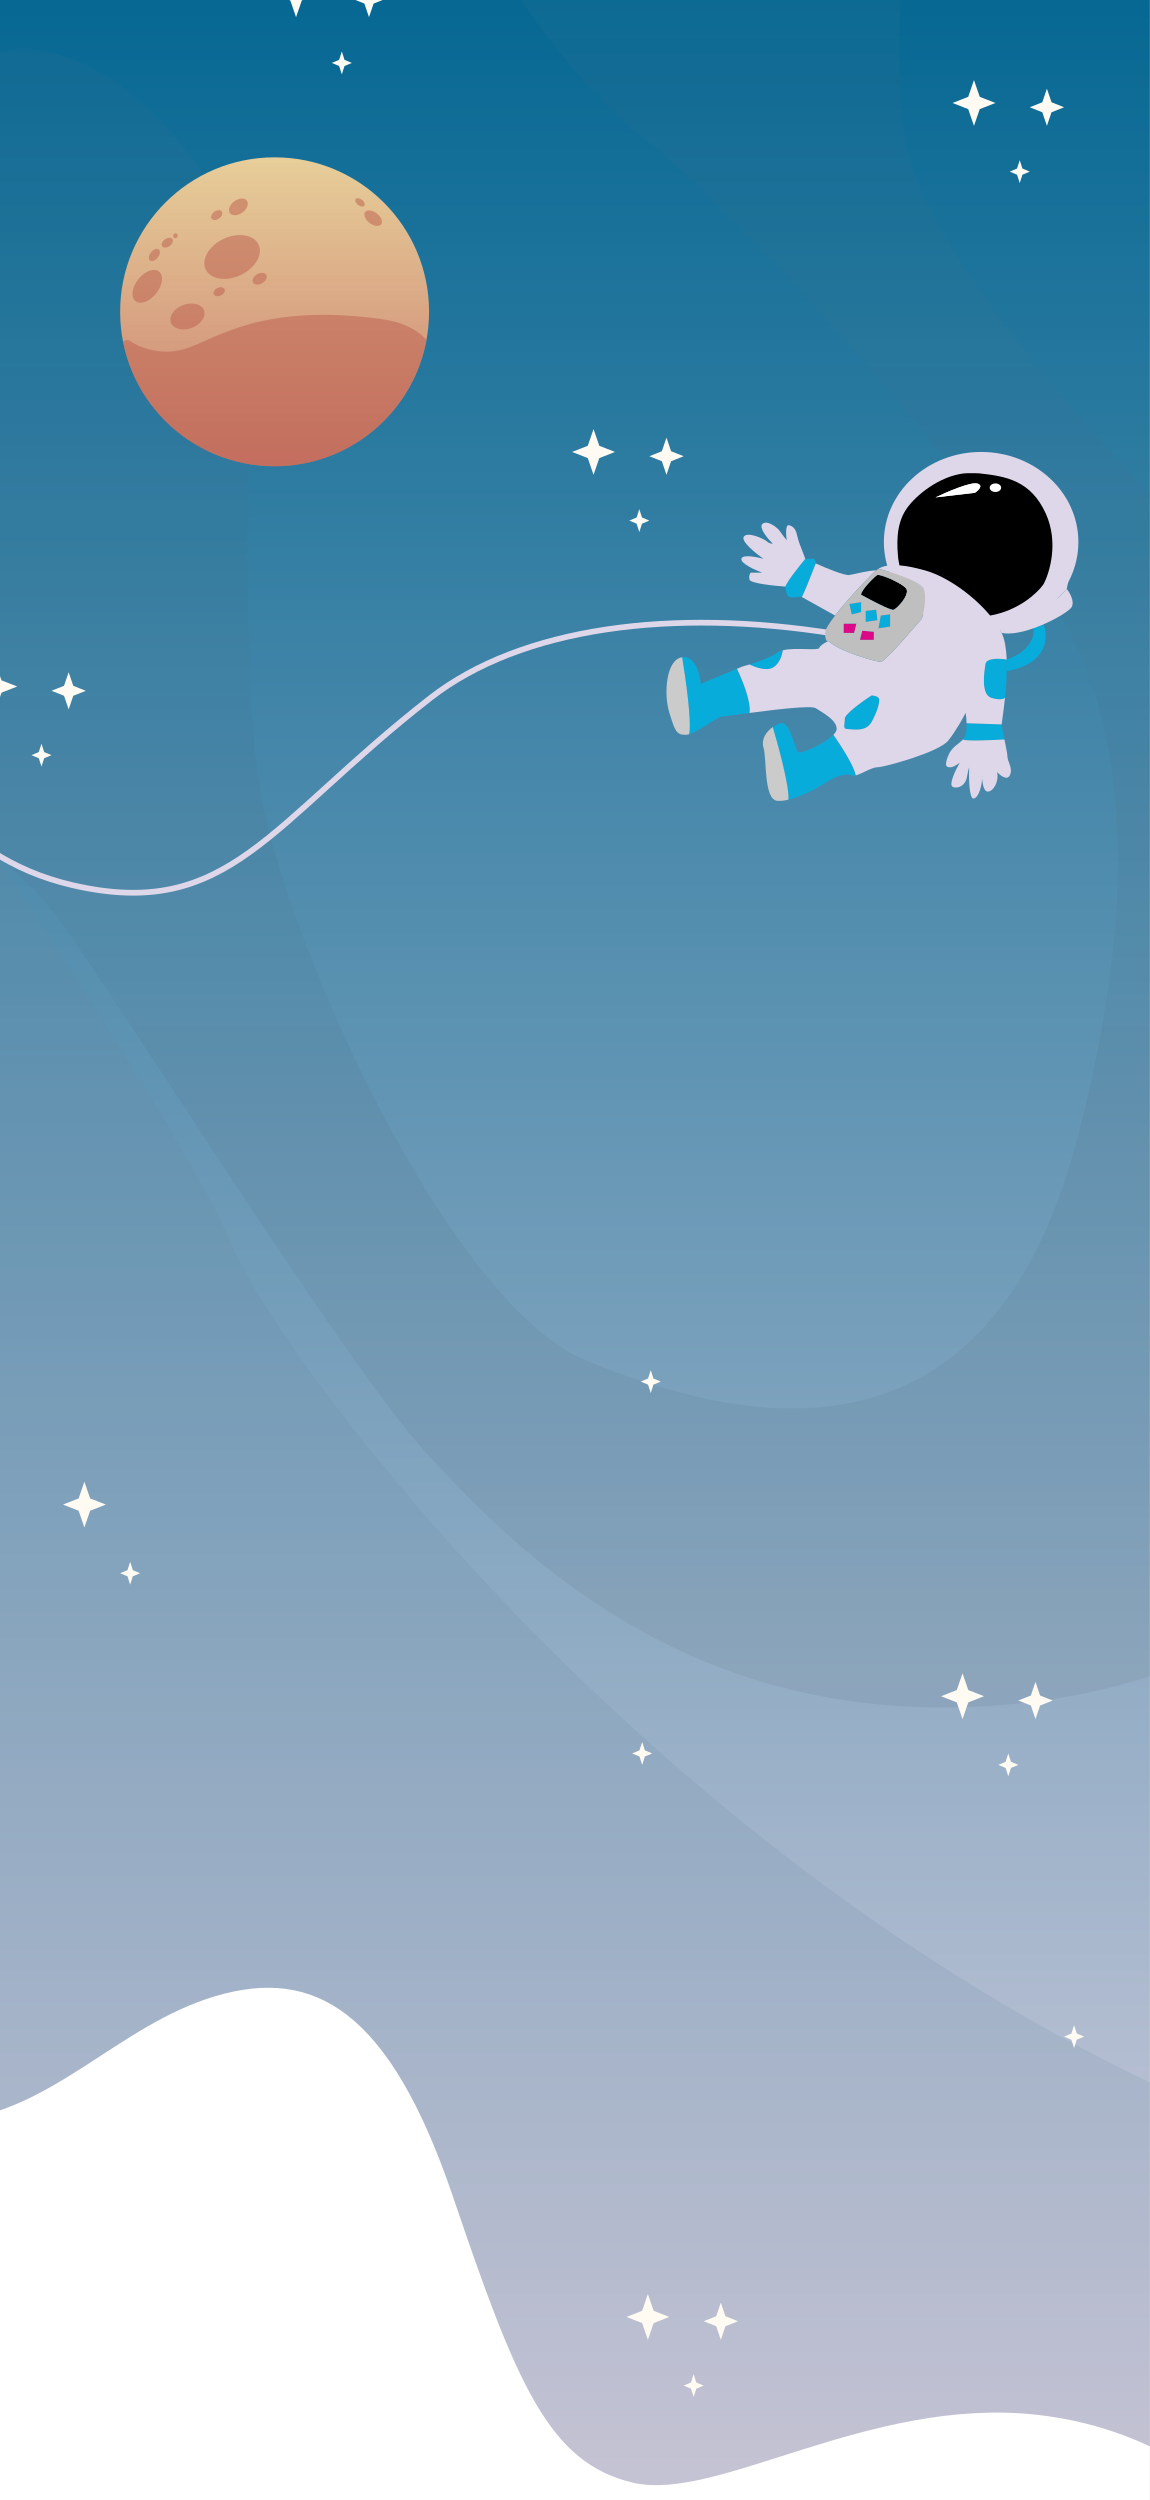
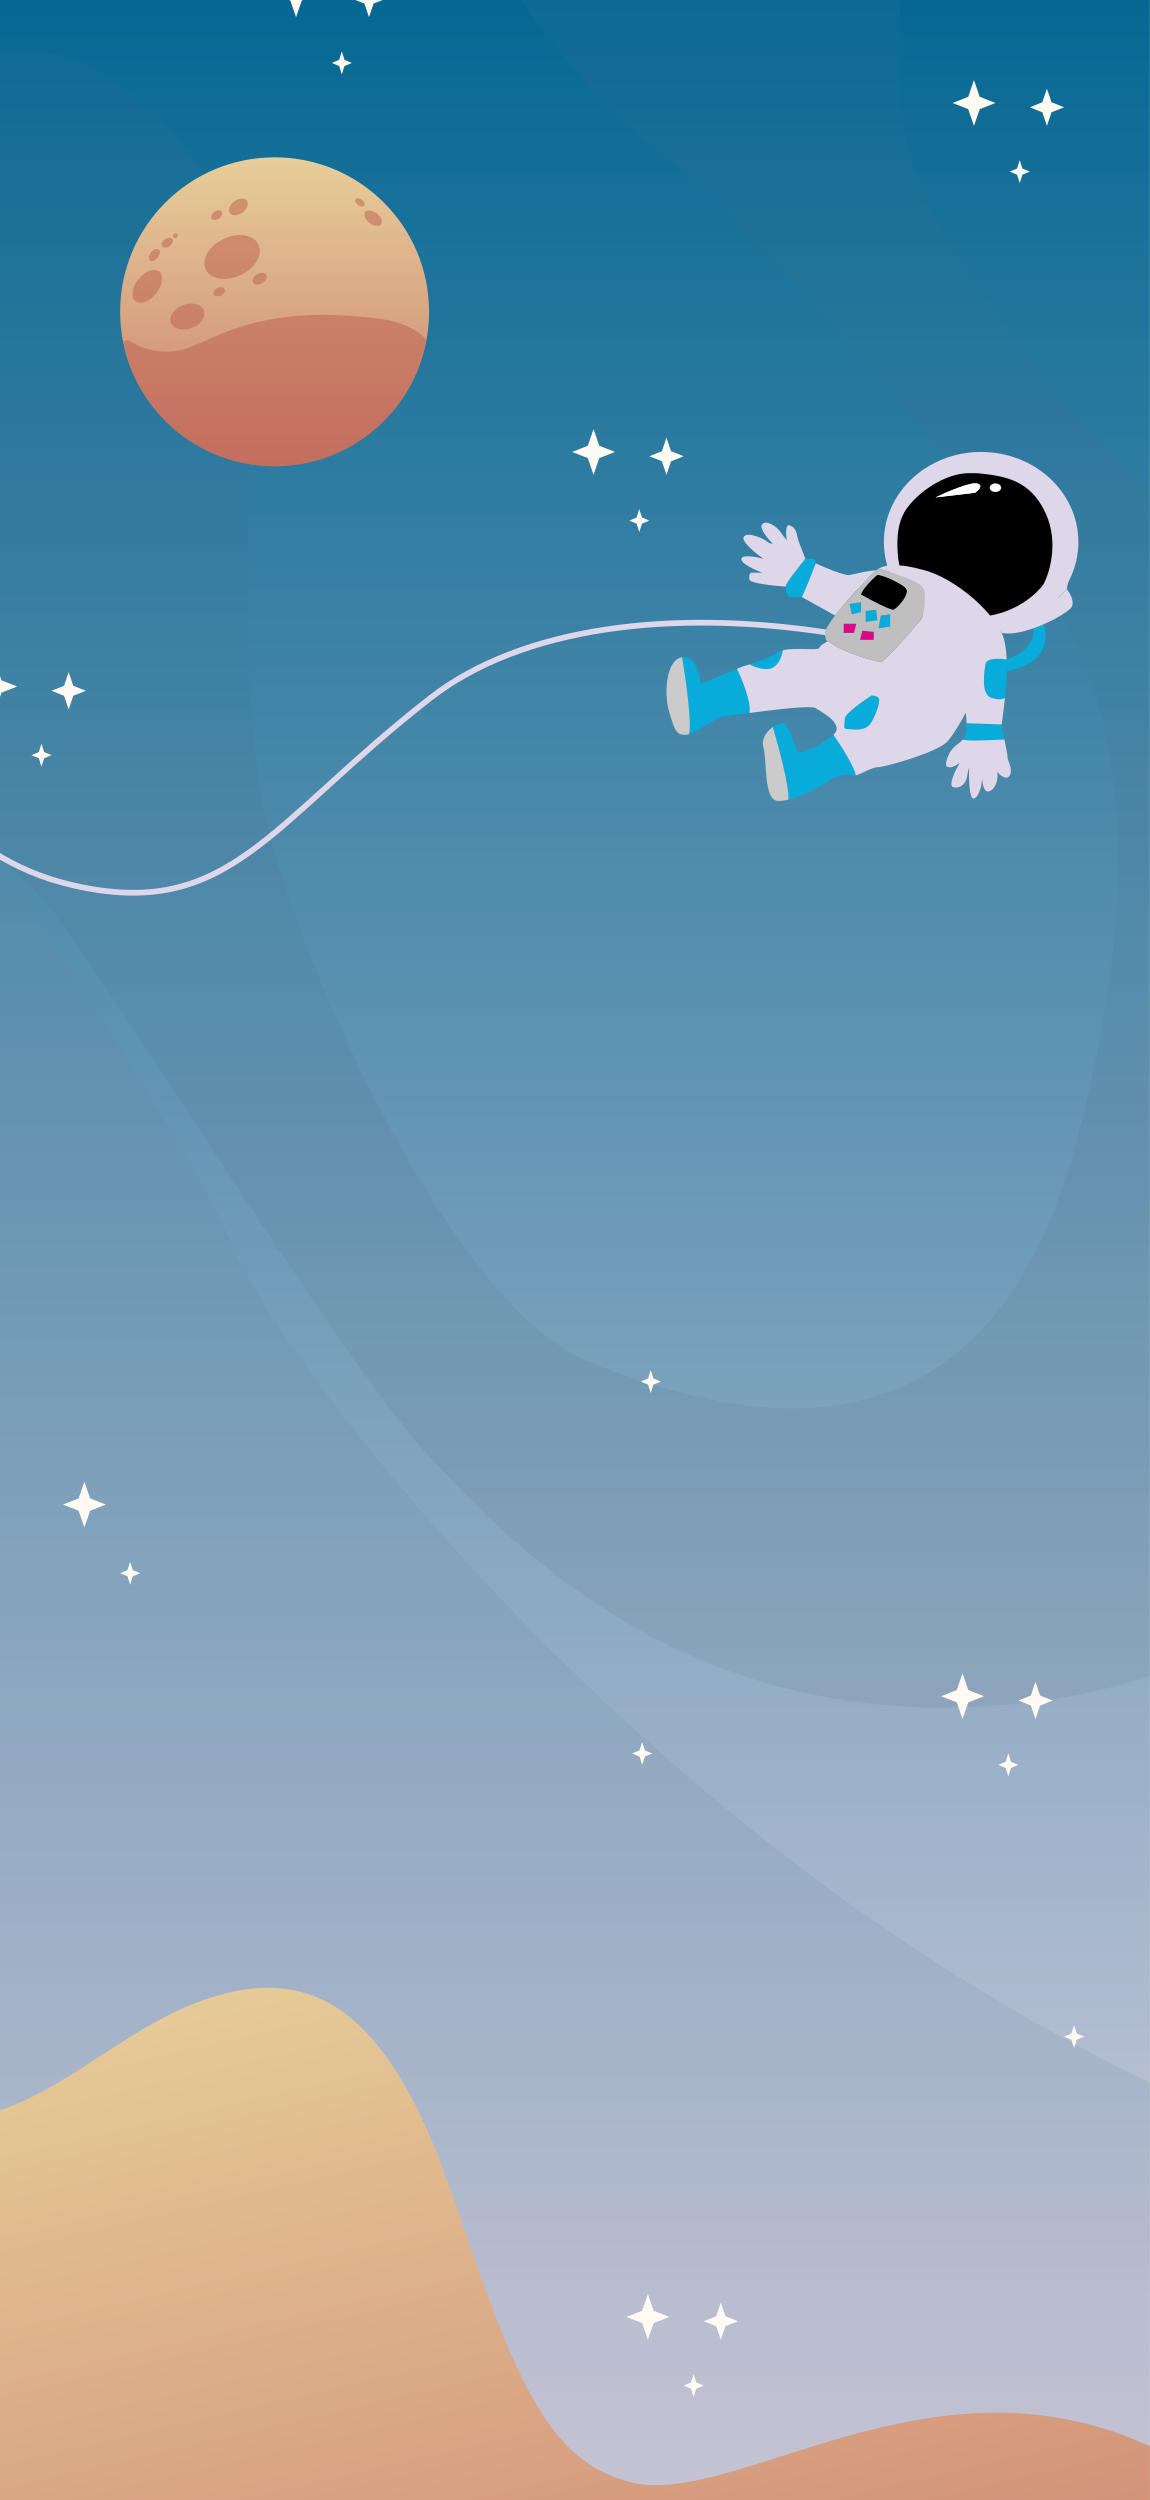
<svg xmlns="http://www.w3.org/2000/svg" width="402" height="874" viewBox="0 0 402 874" fill="none">
  <g clip-path="url(#clip0_4228_77)">
    <rect width="402" height="874" fill="url(#paint0_linear_4228_77)" />
    <path d="M-5.719 292.66C18.947 329.327 70.88 409.26 81.281 435.66C94.281 468.66 217.281 640.16 403.281 728.66C552.081 799.46 451.947 869.493 383.281 895.66C244.614 990.327 -44.419 1106.66 -91.219 814.66C-149.719 449.66 -99.719 317.16 -61.219 300.16C-30.419 286.56 -11.386 289.493 -5.719 292.66Z" fill="#6987A0" fill-opacity="0.16" />
-     <path d="M-65.086 712.222C-61.719 722.943 -47.68 743.843 -18.458 741.677C18.07 738.97 40.979 708.012 75.338 697.846C109.696 687.679 136.094 702.356 158.363 767.971C180.631 833.585 191.858 861.063 221.319 867.954C250.78 874.845 303.691 837.825 362.22 844.178C409.044 849.261 437.694 877.865 446.166 891.532C366.187 956.197 183.978 1069.27 94.968 1004.25C-16.294 922.967 -72.703 855.084 -68.161 792.551C-64.528 742.524 -64.597 718.154 -65.086 712.222Z" fill="white" />
-     <path d="M-22.5 29.408C-17 23.075 -0.2 12.308 23 19.908C52 29.408 86.5 69.908 87.5 109.408C88.5 148.908 83 226.408 91 276.408C99 326.408 156 455.908 205.5 475.908C255 495.908 344.5 520.408 376.5 398.408C408.5 276.408 379.5 225.908 361.5 199.908C343.5 173.908 266.5 80.908 227.5 50.408C188.5 19.908 150 -44.092 161.5 -60.592C173 -77.092 292 -128.092 307 -66.092C322 -4.092 308.5 20.408 318.5 56.908C328.5 93.408 392 165.908 430 199.908C468 233.908 493 241.908 496 334.408C499 426.908 590.5 465.408 530 507.408C469.5 549.408 425 596.908 329 596.908C233 596.908 177.5 538.908 148.5 507.408C119.5 475.908 28.5 328.908 15.5 314.908C5.1 303.708 -27.167 275.242 -42 262.408L-22.5 29.408Z" fill="url(#paint1_linear_4228_77)" fill-opacity="0.07" />
-     <circle cx="96" cy="109" r="54" fill="url(#paint2_linear_4228_77)" />
+     <path d="M-65.086 712.222C-61.719 722.943 -47.68 743.843 -18.458 741.677C18.07 738.97 40.979 708.012 75.338 697.846C109.696 687.679 136.094 702.356 158.363 767.971C180.631 833.585 191.858 861.063 221.319 867.954C250.78 874.845 303.691 837.825 362.22 844.178C409.044 849.261 437.694 877.865 446.166 891.532C366.187 956.197 183.978 1069.27 94.968 1004.25C-16.294 922.967 -72.703 855.084 -68.161 792.551C-64.528 742.524 -64.597 718.154 -65.086 712.222Z" fill="url(#paint1_linear_4228_77)" />
+     <path d="M-22.5 29.408C-17 23.075 -0.2 12.308 23 19.908C52 29.408 86.5 69.908 87.5 109.408C88.5 148.908 83 226.408 91 276.408C99 326.408 156 455.908 205.5 475.908C255 495.908 344.5 520.408 376.5 398.408C408.5 276.408 379.5 225.908 361.5 199.908C343.5 173.908 266.5 80.908 227.5 50.408C188.5 19.908 150 -44.092 161.5 -60.592C173 -77.092 292 -128.092 307 -66.092C322 -4.092 308.5 20.408 318.5 56.908C328.5 93.408 392 165.908 430 199.908C468 233.908 493 241.908 496 334.408C499 426.908 590.5 465.408 530 507.408C469.5 549.408 425 596.908 329 596.908C233 596.908 177.5 538.908 148.5 507.408C119.5 475.908 28.5 328.908 15.5 314.908C5.1 303.708 -27.167 275.242 -42 262.408L-22.5 29.408Z" fill="url(#paint2_linear_4228_77)" fill-opacity="0.07" />
+     <circle cx="96" cy="109" r="54" fill="url(#paint3_linear_4228_77)" />
    <path d="M64.847 121.917C75.807 118.427 91.208 105.901 132.876 111.474C140.712 112.522 145.9 115.183 149.102 118.851C144.471 143.97 122.459 163 96 163C69.735 163 47.85 144.248 43.001 119.402C43.817 118.774 44.662 118.803 45.197 119.028C48.094 121.154 56.078 124.709 64.847 121.917ZM64.463 106.503C67.71 105.487 70.818 106.519 71.406 108.808C71.994 111.097 69.839 113.778 66.592 114.794C63.345 115.81 60.235 114.778 59.648 112.488C59.06 110.199 61.216 107.519 64.463 106.503ZM49.133 96.748C51.675 94.178 54.784 93.596 56.076 95.449C57.368 97.302 56.355 100.887 53.813 103.457C51.272 106.027 48.164 106.608 46.871 104.756C45.579 102.903 46.591 99.318 49.133 96.748ZM76.214 100.611C77.29 100.192 78.353 100.47 78.587 101.231C78.82 101.993 78.136 102.951 77.06 103.37C75.983 103.789 74.921 103.512 74.688 102.75C74.454 101.988 75.138 101.031 76.214 100.611ZM90.158 95.738C91.485 95.111 92.836 95.368 93.176 96.311C93.515 97.253 92.714 98.525 91.388 99.152C90.061 99.779 88.71 99.524 88.37 98.581C88.031 97.638 88.831 96.365 90.158 95.738ZM79.083 83.118C84.326 81.076 89.499 82.429 90.637 86.14C91.774 89.85 88.445 94.513 83.201 96.555C77.958 98.597 72.786 97.244 71.648 93.533C70.511 89.823 73.84 85.16 79.083 83.118ZM53.1 87.885C54.049 86.925 55.21 86.707 55.692 87.399C56.175 88.091 55.797 89.431 54.848 90.391C53.898 91.35 52.737 91.568 52.254 90.876C51.771 90.184 52.15 88.845 53.1 87.885ZM57.905 83.51C58.934 82.902 60.028 83.006 60.349 83.741C60.669 84.477 60.093 85.565 59.065 86.173C58.036 86.78 56.942 86.676 56.622 85.941C56.302 85.206 56.876 84.117 57.905 83.51ZM60.988 81.652C61.388 81.416 61.862 81.569 62.047 81.993C62.232 82.418 62.057 82.954 61.657 83.189C61.258 83.425 60.784 83.272 60.6 82.848C60.415 82.423 60.589 81.888 60.988 81.652ZM127.456 74.456C127.868 73.344 129.54 73.253 131.191 74.252C132.842 75.251 133.847 76.963 133.435 78.075C133.022 79.187 131.349 79.279 129.698 78.279C128.047 77.28 127.044 75.568 127.456 74.456ZM75.177 73.877C76.206 73.27 77.3 73.373 77.62 74.108C77.94 74.844 77.365 75.933 76.336 76.54C75.307 77.147 74.214 77.043 73.894 76.309C73.573 75.573 74.148 74.484 75.177 73.877ZM82.369 70.086C84.105 69.061 85.949 69.236 86.489 70.477C87.029 71.717 86.06 73.553 84.324 74.577C82.588 75.602 80.743 75.427 80.203 74.186C79.663 72.946 80.633 71.11 82.369 70.086ZM124.228 69.768C124.451 69.165 125.358 69.115 126.253 69.657C127.148 70.199 127.692 71.127 127.469 71.731C127.245 72.333 126.338 72.383 125.443 71.841C124.548 71.299 124.004 70.371 124.228 69.768Z" fill="#BC5F4E" fill-opacity="0.5" />
    <path d="M29.5 518L31.515 523.85L37 526L31.515 528.15L29.5 534L27.485 528.15L22 526L27.485 523.85L29.5 518Z" fill="#FFFBF3" />
    <path d="M45.5 546L46.441 548.925L49 550L46.441 551.075L45.5 554L44.559 551.075L42 550L44.559 548.925L45.5 546Z" fill="#FFFBF3" />
    <path d="M340.5 28L342.515 33.85L348 36L342.515 38.15L340.5 44L338.485 38.15L333 36L338.485 33.85L340.5 28Z" fill="#FFFBF3" />
    <path d="M366 31L367.612 35.753L372 37.5L367.612 39.247L366 44L364.388 39.247L360 37.5L364.388 35.753L366 31Z" fill="#FFFBF3" />
    <path d="M356.5 56L357.44 58.925L360 60L357.44 61.075L356.5 64L355.56 61.075L353 60L355.56 58.925L356.5 56Z" fill="#FFFBF3" />
    <path d="M103.5 -10L105.515 -4.15L111 -2L105.515 0.15L103.5 6L101.485 0.15L96 -2L101.485 -4.15L103.5 -10Z" fill="#FFFBF3" />
    <path d="M129 -7L130.612 -2.247L135 -0.5L130.612 1.247L129 6L127.388 1.247L123 -0.5L127.388 -2.247L129 -7Z" fill="#FFFBF3" />
    <path d="M119.5 18L120.44 20.925L123 22L120.44 23.075L119.5 26L118.56 23.075L116 22L118.56 20.925L119.5 18Z" fill="#FFFBF3" />
    <path d="M336.5 585L338.515 590.85L344 593L338.515 595.15L336.5 601L334.485 595.15L329 593L334.485 590.85L336.5 585Z" fill="#FFFBF3" />
    <path d="M362 588L363.612 592.753L368 594.5L363.612 596.247L362 601L360.388 596.247L356 594.5L360.388 592.753L362 588Z" fill="#FFFBF3" />
    <path d="M352.5 613L353.44 615.925L356 617L353.44 618.075L352.5 621L351.56 618.075L349 617L351.56 615.925L352.5 613Z" fill="#FFFBF3" />
    <path d="M227.5 479L228.44 481.925L231 483L228.44 484.075L227.5 487L226.56 484.075L224 483L226.56 481.925L227.5 479Z" fill="#FFFBF3" />
    <path d="M224.5 609L225.44 611.925L228 613L225.44 614.075L224.5 617L223.56 614.075L221 613L223.56 611.925L224.5 609Z" fill="#FFFBF3" />
    <path d="M375.5 708L376.44 710.925L379 712L376.44 713.075L375.5 716L374.56 713.075L372 712L374.56 710.925L375.5 708Z" fill="#FFFBF3" />
    <path d="M-1.5 232L0.515 237.85L6 240L0.515 242.15L-1.5 248L-3.515 242.15L-9 240L-3.515 237.85L-1.5 232Z" fill="#FFFBF3" />
    <path d="M24 235L25.612 239.753L30 241.5L25.612 243.247L24 248L22.388 243.247L18 241.5L22.388 239.753L24 235Z" fill="#FFFBF3" />
    <path d="M14.5 260L15.441 262.925L18 264L15.441 265.075L14.5 268L13.559 265.075L11 264L13.559 262.925L14.5 260Z" fill="#FFFBF3" />
    <path d="M207.5 150L209.515 155.85L215 158L209.515 160.15L207.5 166L205.485 160.15L200 158L205.485 155.85L207.5 150Z" fill="#FFFBF3" />
    <path d="M233 153L234.612 157.753L239 159.5L234.612 161.247L233 166L231.388 161.247L227 159.5L231.388 157.753L233 153Z" fill="#FFFBF3" />
    <path d="M223.5 178L224.44 180.925L227 182L224.44 183.075L223.5 186L222.56 183.075L220 182L222.56 180.925L223.5 178Z" fill="#FFFBF3" />
    <path d="M226.5 802L228.515 807.85L234 810L228.515 812.15L226.5 818L224.485 812.15L219 810L224.485 807.85L226.5 802Z" fill="#FFFBF3" />
    <path d="M252 805L253.612 809.753L258 811.5L253.612 813.247L252 818L250.388 813.247L246 811.5L250.388 809.753L252 805Z" fill="#FFFBF3" />
    <path d="M242.5 830L243.44 832.925L246 834L243.44 835.075L242.5 838L241.56 835.075L239 834L241.56 832.925L242.5 830Z" fill="#FFFBF3" />
    <path d="M-38 247.494C-35 263.994 -18.1 299.494 25.5 309.494C80 321.994 94 288 150.5 243.994C182.261 219.256 235 212.494 291.5 221.494" stroke="#DED7E9" stroke-width="2" />
    <ellipse cx="343" cy="189.5" rx="34" ry="31.5" fill="#DED7E9" />
    <path d="M279.097 262.97C277.878 262.16 276.254 252.038 273.004 252.848C272.075 253.08 271.08 253.543 270.161 254.18C272.17 260.889 276.073 275.359 275.612 279.569C280.315 278.443 286.028 275.369 288.846 273.496C292.501 271.067 296.157 270.257 297.782 271.067C298.12 271.236 298.599 271.211 299.167 271.067C298.65 267.828 293.75 260.271 291.364 256.897C288.309 260.013 280.086 263.627 279.097 262.97Z" fill="#08ACDB" />
    <path d="M244.977 239.083C244.706 235.709 243.027 229.123 238.478 229.771C239.696 237.049 241.889 252.619 240.914 256.68C244.572 255.552 250.886 250.419 252.694 250.419C253.399 250.419 257.23 249.883 262.037 249.251C262.687 245.401 259.383 237.359 257.65 233.82L244.977 239.083Z" fill="#08ACDB" />
    <path d="M304.687 243.131C301.573 245.156 295.345 249.609 295.345 251.229C295.345 253.253 294.532 254.872 296.157 254.872C297.782 254.872 302.656 256.087 304.687 252.443C306.718 248.799 307.937 244.751 307.124 243.941C306.475 243.293 305.229 243.131 304.687 243.131Z" fill="#08ACDB" />
    <path d="M271.785 228.152C269.763 229.663 265.315 231.273 262.037 232.295C263.797 233.208 267.886 234.71 270.161 233.415C273.004 231.795 273.529 228.151 273.673 227.342C272.914 227.531 272.266 227.793 271.785 228.152Z" fill="#08ACDB" />
    <path d="M351.939 230.58C349.593 230.176 344.819 229.933 344.494 232.2C344.088 235.034 342.87 242.726 346.525 243.941C349.45 244.913 350.96 244.346 351.349 243.941C351.648 241.074 351.904 237.829 351.97 234.629C351.998 233.26 351.992 231.9 351.939 230.58Z" fill="#08ACDB" />
    <path d="M337.936 252.848C337.98 254.273 337.911 255.774 337.589 256.897C337.406 257.537 337.077 258.054 336.659 258.516C337.215 259.164 346.548 258.786 351.145 258.516L351.088 258.237C350.619 255.95 350.181 253.817 350.181 253.253L337.936 252.848Z" fill="#08ACDB" />
    <path d="M361.299 219.649C361.743 222.078 360.494 227.665 351.939 230.58C351.992 231.9 351.998 233.26 351.97 234.629C366.399 232.038 366.538 222.642 364.804 218.267C363.667 218.762 362.488 219.231 361.299 219.649Z" fill="#08ACDB" />
    <path d="M275.441 208.313C276.254 209.528 279.503 208.313 280.315 208.718C280.965 207.747 283.836 200.486 285.19 196.977C285.19 196.437 285.027 195.357 284.377 195.357H281.534C279.196 198.192 274.542 204.103 274.629 205.074C274.629 205.749 274.791 207.341 275.441 208.313Z" fill="#08ACDB" />
    <path d="M296.97 211.147L301.031 210.533V213.981L297.782 214.791L296.97 211.147Z" fill="#08ACDB" />
    <path d="M302.656 213.576V217.41L306.718 216.815L306.312 213.171L302.656 213.576Z" fill="#08ACDB" />
    <path d="M307.937 215.196L311.186 214.791V219.054L307.124 219.649L307.937 215.196Z" fill="#08ACDB" />
    <path fill-rule="evenodd" clip-rule="evenodd" d="M285.19 247.585C287.627 249.204 292.501 251.634 292.501 254.872C292.501 255.481 292.071 256.176 291.364 256.897C293.75 260.271 298.65 267.828 299.167 271.067C301.329 270.518 304.788 268.233 306.718 268.233C309.155 268.233 328.247 262.97 331.496 258.921C334.096 255.682 336.641 251.094 337.589 249.204C337.726 250.022 337.89 251.396 337.936 252.848L350.181 253.253C350.181 252.768 350.829 248.924 351.349 243.941C350.96 244.346 349.45 244.913 346.525 243.941C342.87 242.726 344.088 235.034 344.494 232.2C344.819 229.933 349.593 230.176 351.939 230.58C351.792 226.924 351.288 223.585 350.181 221.269C349.927 220.736 349.639 220.195 349.32 219.649C348.468 218.189 347.396 216.69 346.155 215.196C340.453 208.329 331.19 201.588 323.372 199.406C319.712 198.384 316.79 197.836 314.436 197.648C313.206 197.549 312.131 197.549 311.186 197.631C309.435 197.782 308.133 198.216 307.124 198.827C311.999 200.1 321.991 203.293 322.966 205.884C324.185 209.123 322.56 216.005 322.154 216.41C321.747 216.815 309.562 231.39 307.937 231.39C306.312 231.39 293.314 227.747 289.658 224.103C289.606 224.138 289.547 224.165 289.484 224.179C288.487 224.629 286.715 225.616 286.408 226.532C286.062 227.567 278.046 226.25 273.673 227.342C273.529 228.151 273.004 231.795 270.161 233.415C267.886 234.71 263.797 233.208 262.037 232.295C261.101 232.586 260.261 232.83 259.599 233.01L257.65 233.82C259.383 237.359 262.687 245.401 262.037 249.251C271.088 248.06 283.598 246.527 285.19 247.585ZM295.345 251.229C295.345 249.609 301.573 245.156 304.687 243.131C305.229 243.131 306.475 243.293 307.124 243.941C307.937 244.751 306.718 248.799 304.687 252.443C302.656 256.087 297.782 254.872 296.157 254.872C294.532 254.872 295.345 253.253 295.345 251.229Z" fill="#DED7E9" />
    <path d="M331.496 264.184C329.871 268.233 331.09 268.233 332.309 268.233C333.283 268.233 334.881 267.153 335.558 266.614C334.069 269.178 331.496 274.468 333.121 275.116C335.152 275.926 337.589 274.306 337.995 271.877C338.32 269.934 338.672 268.638 338.808 268.233C338.672 272.012 338.808 279.488 340.432 279.164C342.102 278.832 343.222 274.943 343.343 272.22C343.295 271.646 343.276 271.106 343.276 270.662C343.348 271.095 343.369 271.63 343.343 272.22C343.512 274.266 344.038 276.735 345.307 276.735C347.338 276.735 349.369 273.091 348.556 269.853C349.64 271.067 352.05 273.01 353.025 271.067C354.243 268.638 352.212 266.209 352.212 264.589C352.212 263.752 351.669 261.075 351.145 258.516C346.548 258.786 337.215 259.164 336.659 258.516C335.228 260.1 332.754 261.051 331.496 264.184Z" fill="#DED7E9" />
    <path d="M291.936 215.196C296.641 209.069 304.618 200.813 306.312 199.406C303.875 199.406 299 200.62 296.97 201.025C295.345 201.349 288.439 198.461 285.19 196.977C283.836 200.486 280.965 207.747 280.315 208.718C280.965 209.042 288.333 213.171 291.936 215.196Z" fill="#DED7E9" />
    <path d="M262.037 202.645C262.362 203.941 270.567 204.804 274.629 205.074C274.542 204.103 279.196 198.192 281.534 195.357L280.315 192.118C279.909 191.174 279.016 188.88 278.691 187.26C278.285 185.235 277.472 184.021 275.847 183.616C274.547 183.292 274.764 186.99 275.035 188.879C274.493 188.205 273.248 186.612 272.598 185.641C271.785 184.426 268.13 181.592 266.505 183.211C265.205 184.507 268.4 188.34 270.161 190.094C269.754 190.094 268.78 189.932 268.13 189.285C267.317 188.475 261.224 185.641 260.006 187.665C259.031 189.285 264.203 193.468 266.911 195.357C264.474 194.683 259.518 193.738 259.193 195.357C258.868 196.977 263.932 199.271 266.505 200.216H262.443C262.172 200.486 261.712 201.349 262.037 202.645Z" fill="#DED7E9" />
    <path fill-rule="evenodd" clip-rule="evenodd" d="M314.436 197.648C313.206 197.549 312.131 197.549 311.186 197.631C310.509 192.824 309.562 182.32 311.186 178.758C313.217 174.304 331.496 150.012 358.305 162.563C365.752 165.937 379.102 179.324 372.928 205.884C370.458 208.988 362.279 216.086 349.32 219.649C348.468 218.189 347.396 216.69 346.155 215.196C356.258 213.425 362.797 207.17 364.804 204.264C366.971 200.216 370.166 189.608 365.617 179.567C360.375 168 351.755 166.51 342.5 165.5C341.602 165.402 337.894 165.395 337 165.5C328.5 166.5 320.274 172.971 316.873 177.948C313 183.616 313.624 191.039 314.03 195.357L314.436 197.648Z" fill="#DED7E9" />
    <path fill-rule="evenodd" clip-rule="evenodd" d="M316.873 177.948C313 183.616 313.624 191.039 314.03 195.357L314.436 197.648C316.79 197.836 319.712 198.384 323.372 199.406C331.19 201.588 340.453 208.329 346.155 215.196C356.258 213.425 362.797 207.17 364.804 204.264C366.971 200.216 370.166 189.608 365.617 179.567C360.375 168 351.755 166.51 342.5 165.5C341.602 165.402 337.894 165.395 337 165.5C328.5 166.5 320.274 172.971 316.873 177.948ZM341.651 169.041C339.376 168.393 330.955 172.01 327.028 173.899L340.839 172.28C342.057 171.47 343.926 169.689 341.651 169.041Z" fill="black" />
    <path d="M327.028 173.899C330.955 172.01 339.376 168.393 341.651 169.041C343.926 169.689 342.057 171.47 340.839 172.28L327.028 173.899Z" fill="white" />
    <path d="M294.939 218.03H299.407L298.594 221.269H294.939V218.03Z" fill="#DB0887" />
    <path d="M305.5 220.864V223.698H300.625L301.438 220.496L305.5 220.864Z" fill="#DB0887" />
    <path d="M349.32 219.649C349.639 220.195 349.927 220.736 350.181 221.269C353.186 221.899 357.3 221.057 361.299 219.649C362.488 219.231 363.667 218.762 364.804 218.267C369.663 216.154 373.749 213.564 374.553 212.362C375.853 210.418 374.011 207.233 372.928 205.884C370.458 208.988 362.279 216.086 349.32 219.649Z" fill="#DED7E9" />
    <path d="M301.031 207.908C304.416 209.797 311.43 213.495 312.405 213.171C313.624 212.766 318.092 207.908 316.873 205.884C315.655 203.859 307.531 200.62 306.718 201.025C305.906 201.43 301.031 206.289 301.031 207.908Z" fill="black" />
    <path fill-rule="evenodd" clip-rule="evenodd" d="M306.312 199.406C304.618 200.813 296.641 209.069 291.936 215.196C289.873 217.882 288.439 220.158 288.439 221.269C288.439 223.81 289.057 224.279 289.484 224.179C289.545 224.152 289.603 224.126 289.658 224.103C293.314 227.747 306.312 231.39 307.937 231.39C309.562 231.39 321.747 216.815 322.154 216.41C322.56 216.005 324.185 209.123 322.966 205.884C321.991 203.293 311.999 200.1 307.124 198.827C306.83 199.006 306.56 199.2 306.312 199.406ZM312.405 213.171C311.43 213.495 304.416 209.797 301.031 207.908C301.031 206.289 305.906 201.43 306.718 201.025C307.531 200.62 315.655 203.859 316.873 205.884C318.092 207.908 313.624 212.766 312.405 213.171ZM301.031 210.533L296.97 211.147L297.782 214.791L301.031 213.981V210.533ZM302.656 217.41V213.576L306.312 213.171L306.718 216.815L302.656 217.41ZM311.186 214.791L307.937 215.196L307.124 219.649L311.186 219.054V214.791ZM299.407 218.03H294.939V221.269H298.594L299.407 218.03ZM305.5 223.698V220.864L301.438 220.496L300.625 223.698H305.5Z" fill="#BFBFBF" />
    <path d="M238.478 229.771C232.791 230.581 231.979 242.727 234.01 249.204C236.041 255.682 236.446 256.897 239.696 256.897C240.053 256.897 240.463 256.819 240.914 256.68C241.889 252.619 239.696 237.049 238.478 229.771Z" fill="#CBCBCB" />
    <path d="M266.911 261.35C268.13 265.399 266.911 279.569 271.785 279.974C272.903 280.067 274.213 279.904 275.612 279.569C276.073 275.359 272.17 260.889 270.161 254.18C267.864 255.774 266.041 258.459 266.911 261.35Z" fill="#CBCBCB" />
    <ellipse cx="348" cy="170.5" rx="2" ry="1.5" fill="white" />
  </g>
  <defs>
    <linearGradient id="paint0_linear_4228_77" x1="201" y1="0" x2="201" y2="874" gradientUnits="userSpaceOnUse">
      <stop stop-color="#066893" />
      <stop offset="1" stop-color="#D8CFDE" />
    </linearGradient>
-     <linearGradient id="paint1_linear_4228_77" x1="254.317" y1="-96" x2="254.317" y2="596.908" gradientUnits="userSpaceOnUse">
+     <linearGradient id="paint1_linear_4228_77" x1="145.376" y1="663.495" x2="226.521" y2="1013.98" gradientUnits="userSpaceOnUse">
+       <stop stop-color="#E7CE99" />
+       <stop offset="1" stop-color="#CB7E6F" />
+     </linearGradient>
+     <linearGradient id="paint2_linear_4228_77" x1="254.317" y1="-96" x2="254.317" y2="596.908" gradientUnits="userSpaceOnUse">
      <stop stop-color="#6987A0" />
      <stop offset="1" stop-color="#26313A" />
    </linearGradient>
-     <linearGradient id="paint2_linear_4228_77" x1="96" y1="55" x2="96" y2="163" gradientUnits="userSpaceOnUse">
+     <linearGradient id="paint3_linear_4228_77" x1="96" y1="55" x2="96" y2="163" gradientUnits="userSpaceOnUse">
      <stop stop-color="#E7CE99" />
      <stop offset="1" stop-color="#CB7E6F" />
    </linearGradient>
    <clipPath id="clip0_4228_77">
      <rect width="402" height="874" fill="white" />
    </clipPath>
  </defs>
</svg>
